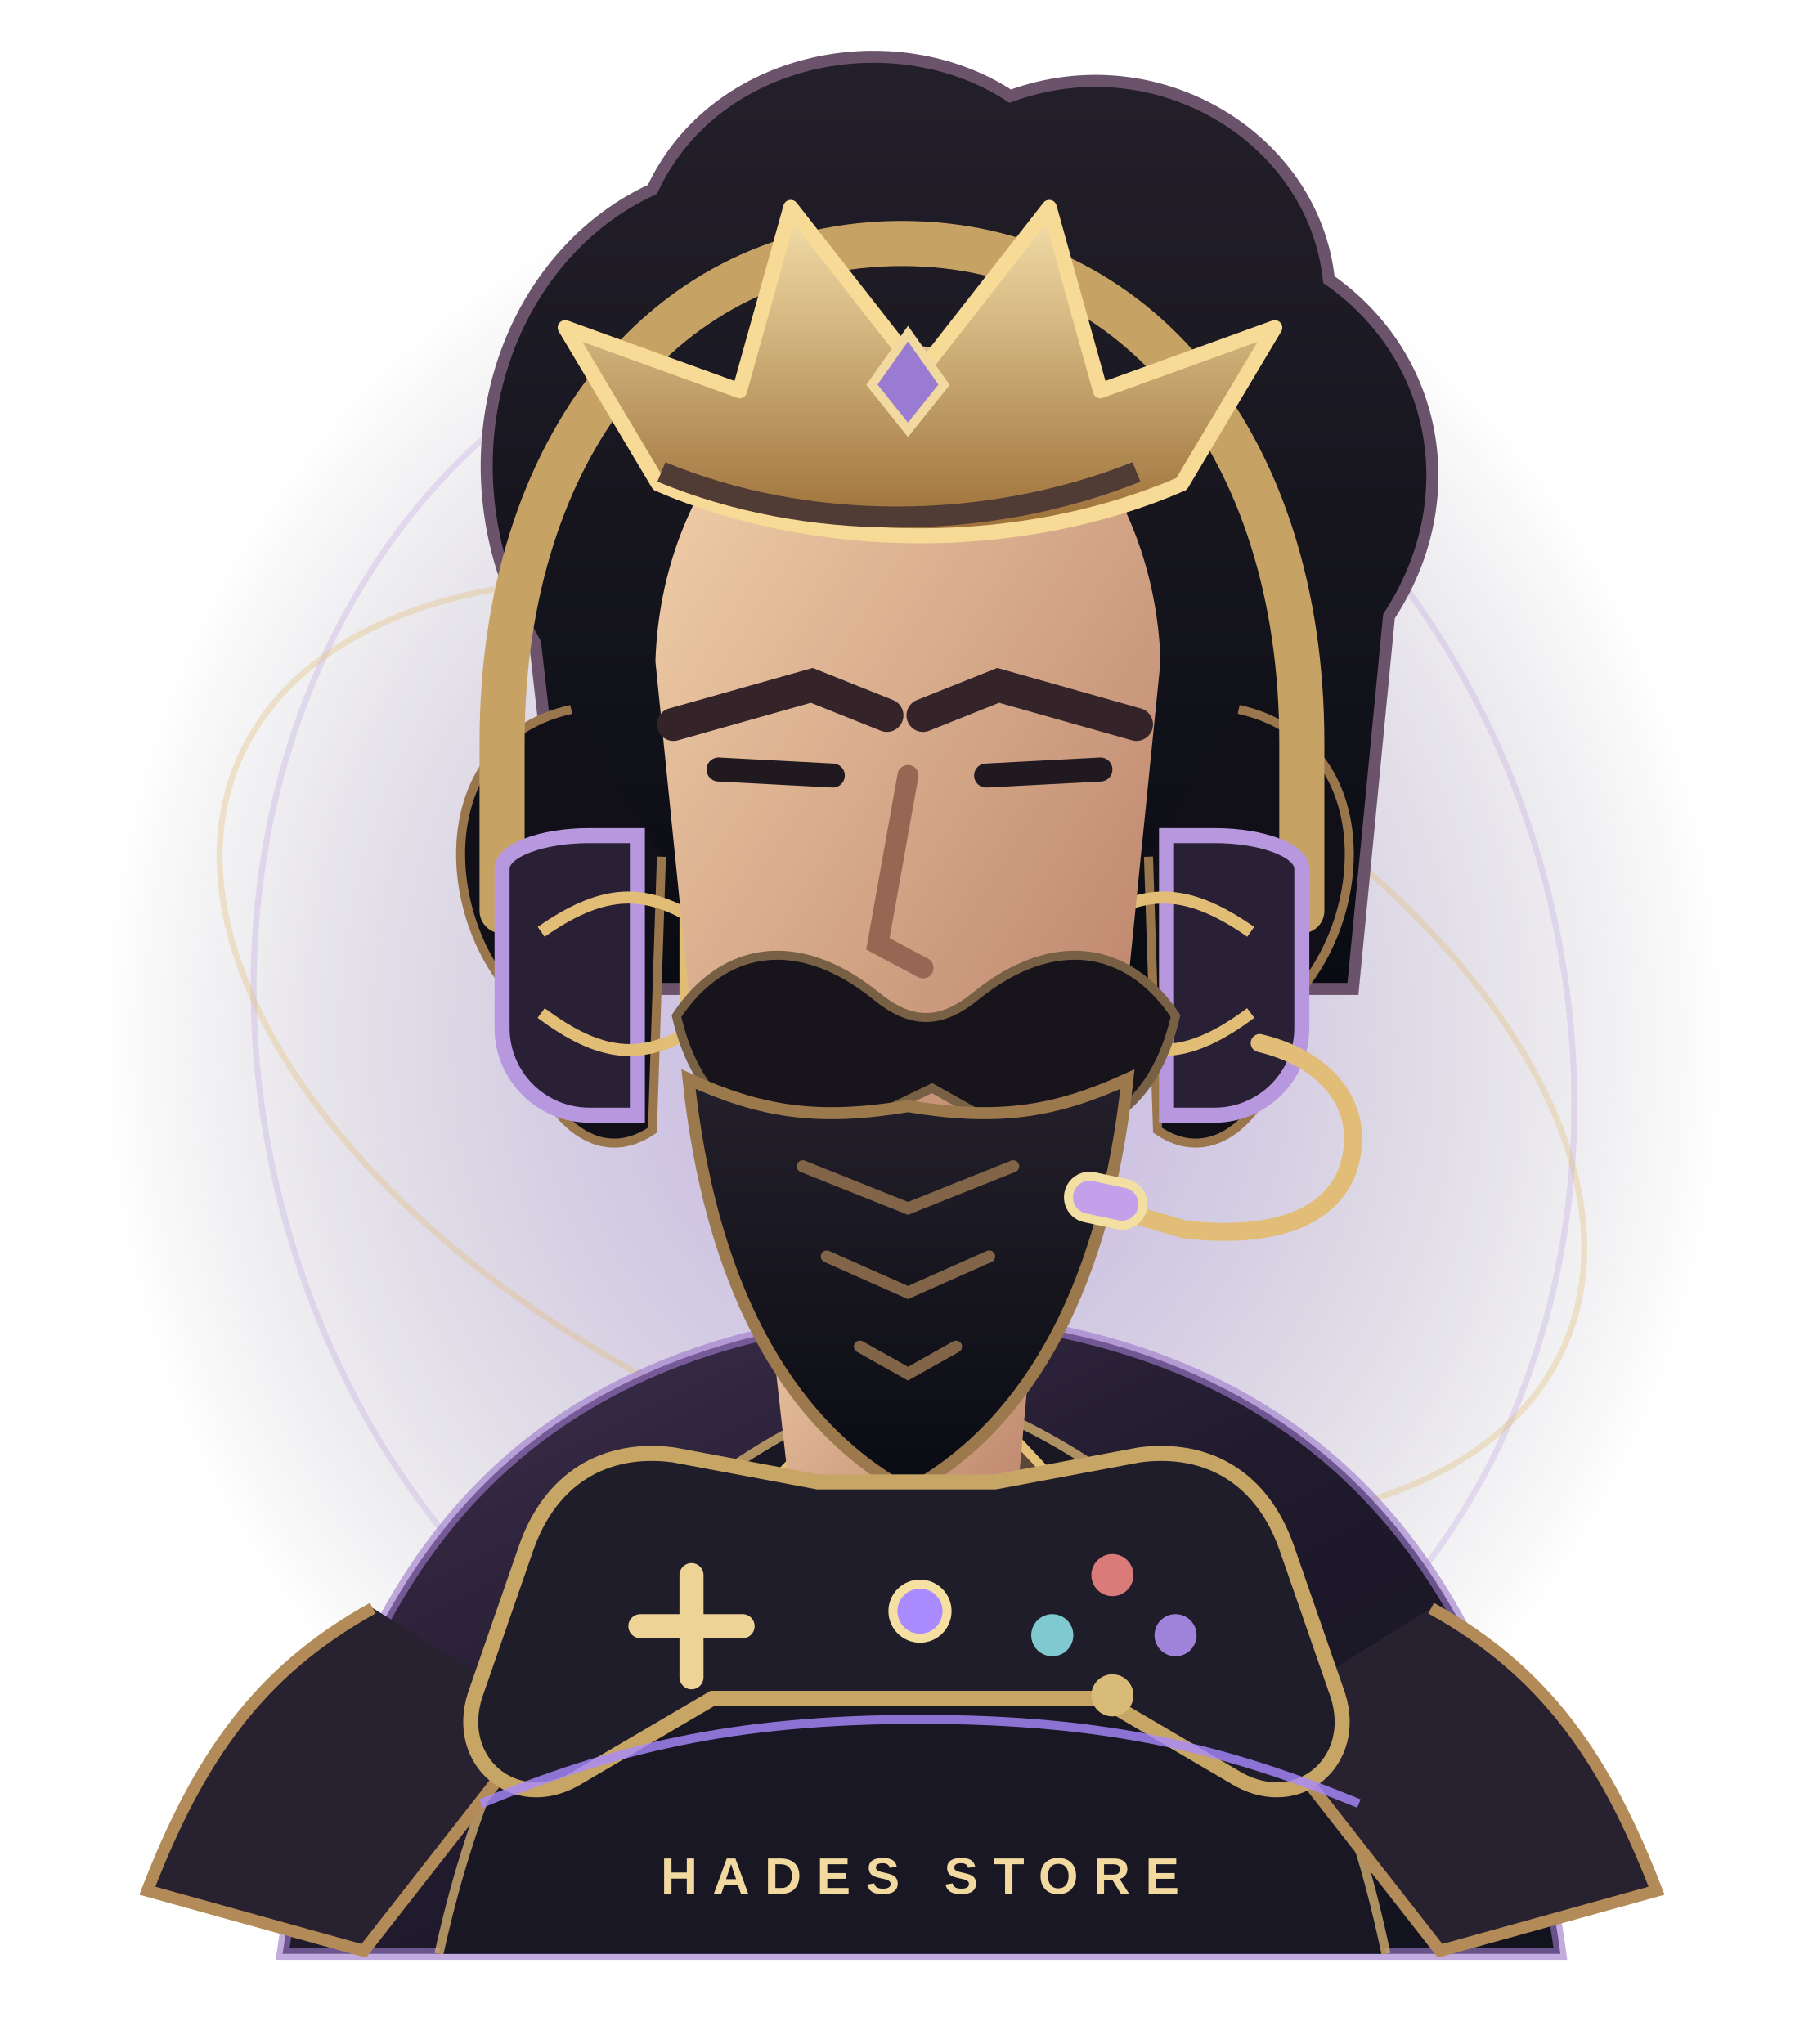
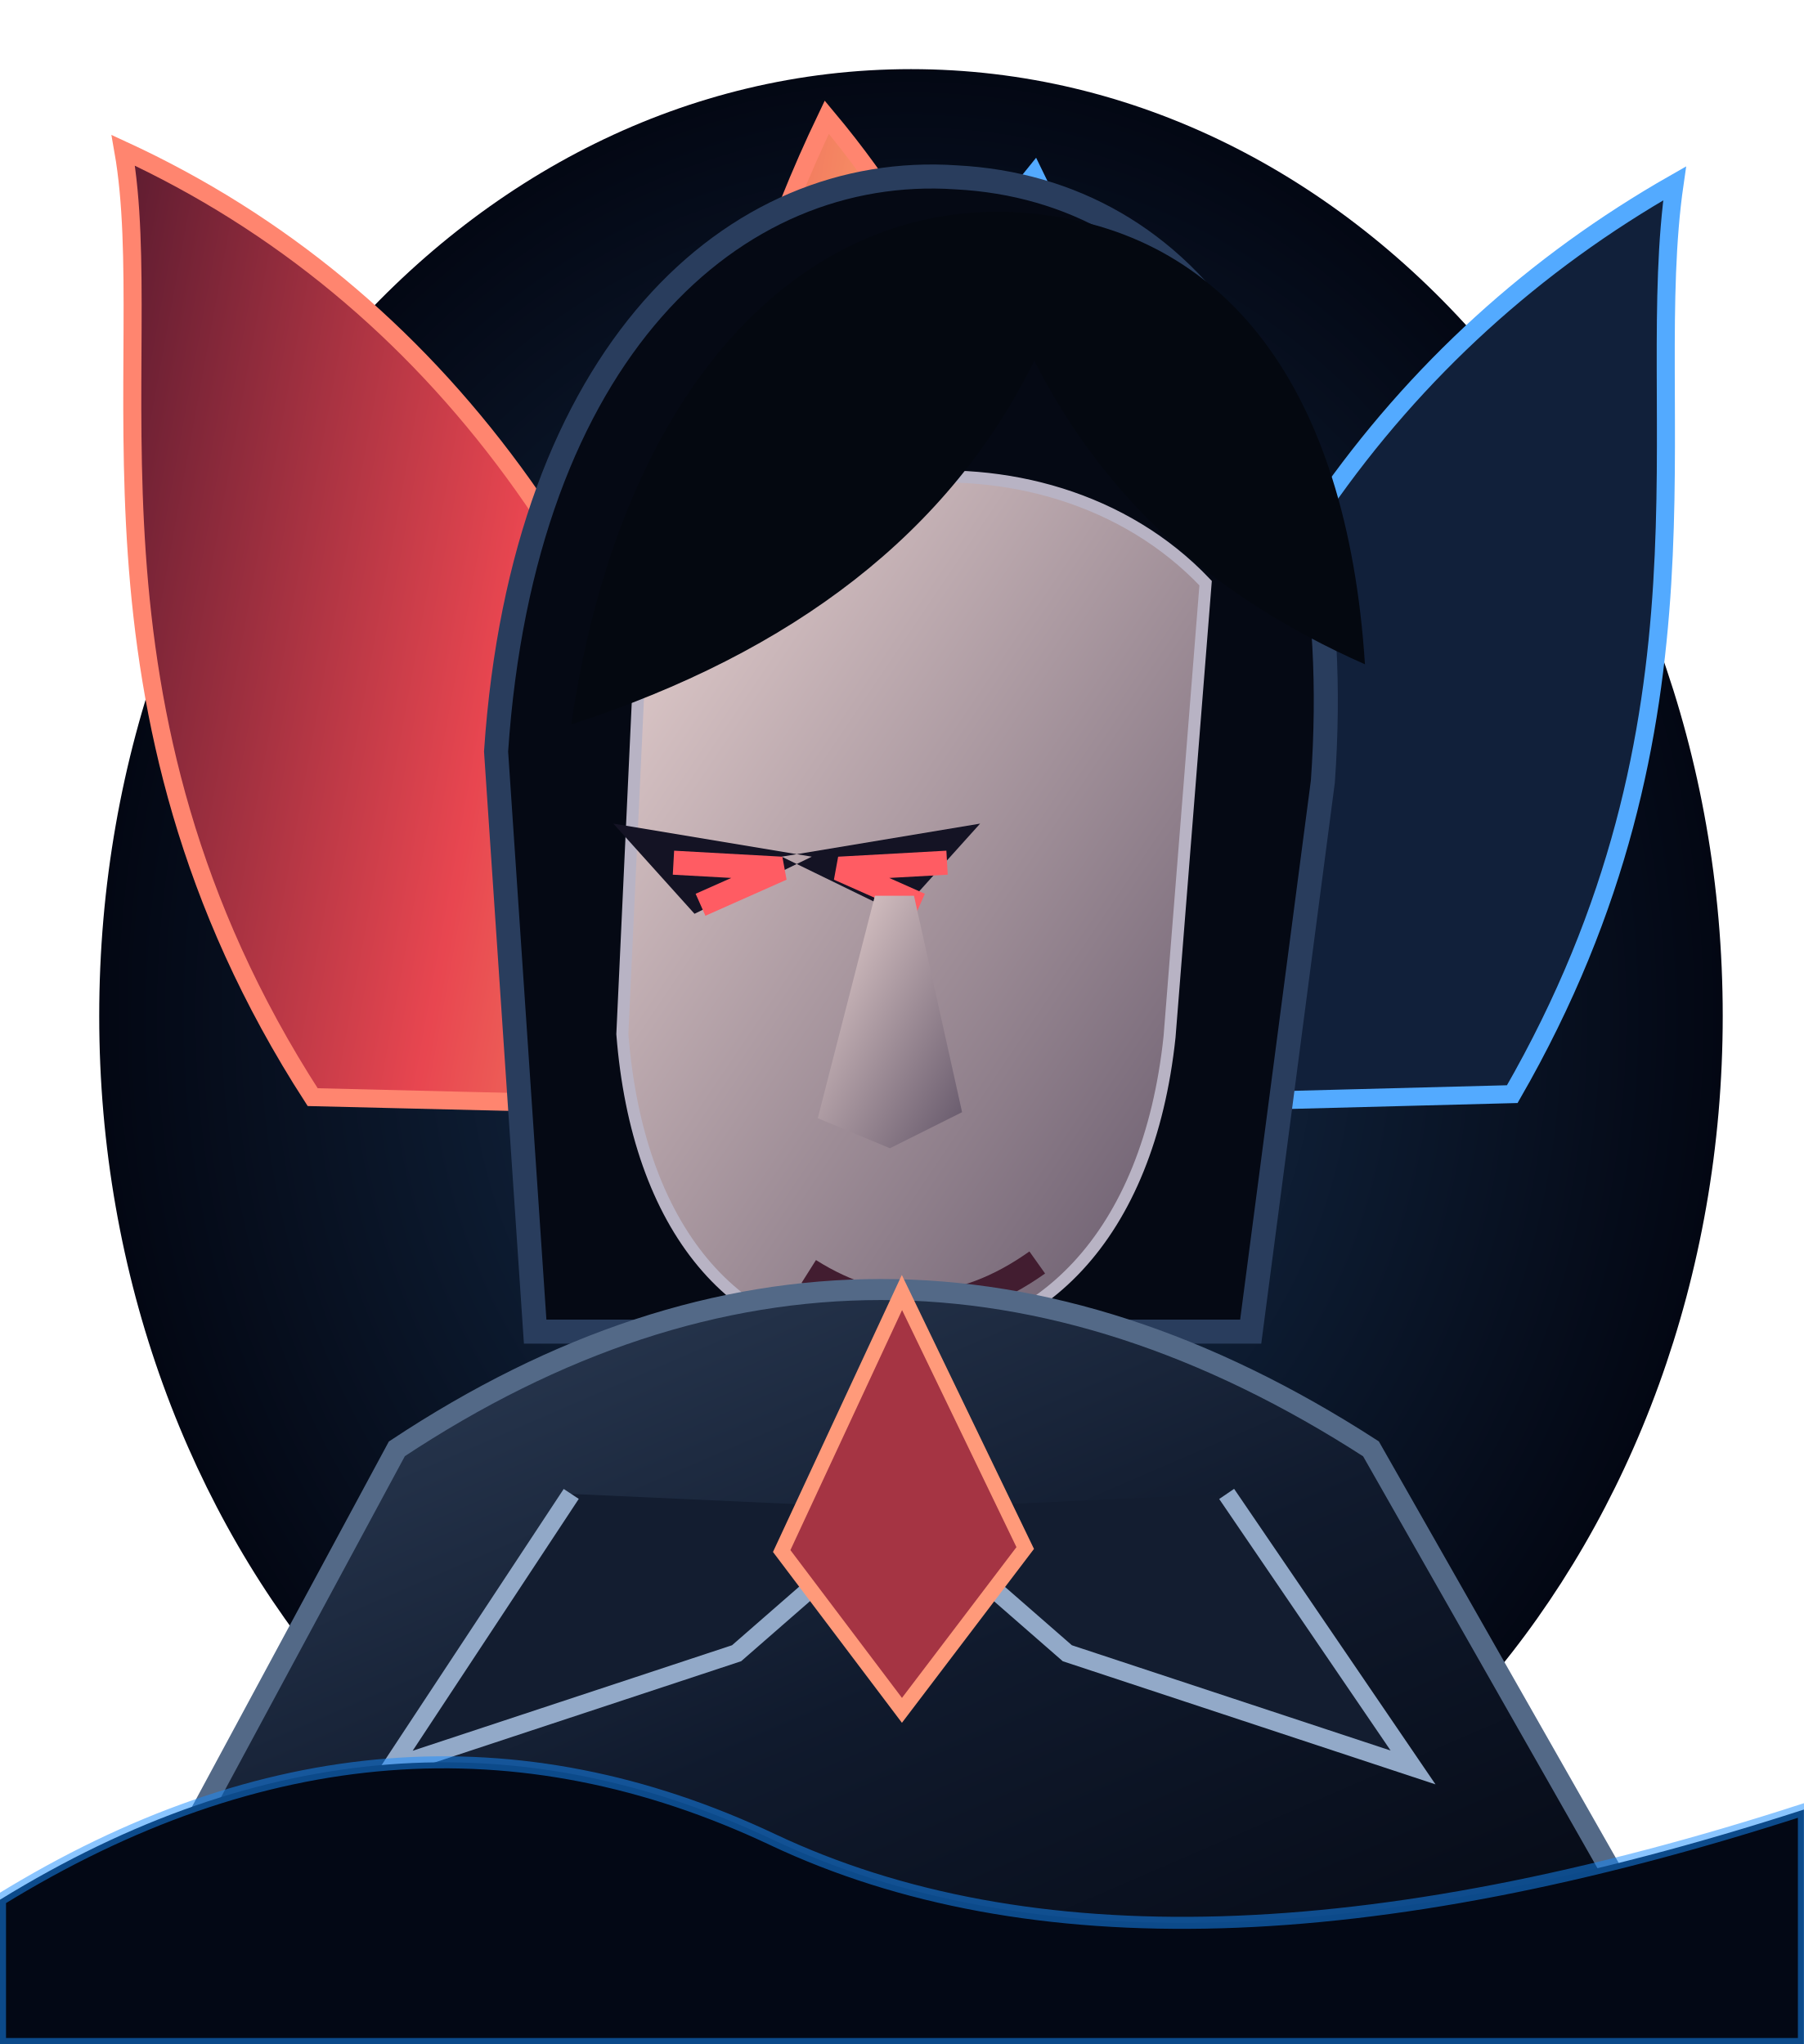
<svg xmlns="http://www.w3.org/2000/svg" viewBox="0 0 600 680" role="img" aria-labelledby="title desc">
  <defs>
-     <radialGradient id="halo">
-       <stop stop-color="#815bd4" stop-opacity=".45" />
-       <stop offset=".65" stop-color="#472c70" stop-opacity=".16" />
-       <stop offset="1" stop-color="#100e1a" stop-opacity="0" />
+     <radialGradient id="back">
+       <stop stop-color="#183252" />
+       <stop offset="1" stop-color="#030713" />
    </radialGradient>
    <linearGradient id="cloak" x2="1" y2="1">
-       <stop stop-color="#41304f" />
-       <stop offset=".5" stop-color="#201a2d" />
-       <stop offset="1" stop-color="#11131d" />
+       <stop stop-color="#30415b" />
+       <stop offset=".55" stop-color="#101a2d" />
+       <stop offset="1" stop-color="#050914" />
    </linearGradient>
-     <linearGradient id="armor" x2=".8" y2="1">
-       <stop stop-color="#d6b878" />
-       <stop offset=".3" stop-color="#775b42" />
-       <stop offset="1" stop-color="#28222c" />
+     <linearGradient id="skin" x2="1" y2="1">
+       <stop stop-color="#ead4d2" />
+       <stop offset="1" stop-color="#625568" />
    </linearGradient>
-     <linearGradient id="skin" x2=".9" y2="1">
-       <stop stop-color="#f4d4ad" />
-       <stop offset="1" stop-color="#b87e67" />
+     <linearGradient id="fire" x2="1" y2=".2">
+       <stop stop-color="#5b1b30" />
+       <stop offset=".5" stop-color="#e84650" />
+       <stop offset="1" stop-color="#ffbd72" />
    </linearGradient>
-     <linearGradient id="hair" x2="0" y2="1">
-       <stop stop-color="#24202b" />
-       <stop offset="1" stop-color="#090b12" />
-     </linearGradient>
-     <linearGradient id="metal" x2="0" y2="1">
-       <stop stop-color="#f4dfaa" />
-       <stop offset="1" stop-color="#9b6e36" />
-     </linearGradient>
-     <filter id="glow">
-       <feGaussianBlur stdDeviation="9" result="b" />
-       <feMerge>
-         <feMergeNode in="b" />
-         <feMergeNode in="SourceGraphic" />
-       </feMerge>
+     <filter id="blur">
+       <feGaussianBlur stdDeviation="12" />
    </filter>
  </defs>
-   <ellipse cx="304" cy="346" rx="270" ry="300" fill="url(#halo)" />
-   <ellipse cx="304" cy="348" rx="217" ry="253" fill="none" stroke="#b69bdf" stroke-opacity=".28" stroke-width="2" transform="rotate(-15 304 348)" />
-   <ellipse cx="300" cy="350" rx="241" ry="135" fill="none" stroke="#e2bd76" stroke-opacity=".35" stroke-width="2" transform="rotate(24 300 350)" />
-   <path d="M94 650c17-117 68-190 174-209l35 34 39-34c107 18 161 92 177 209H94Z" fill="url(#cloak)" stroke="#9c79cb" stroke-opacity=".62" stroke-width="4" />
-   <path d="M146 650c20-91 63-152 136-183l21 41 22-41c75 31 117 92 136 183" fill="#191723" stroke="#d0ae70" stroke-opacity=".8" stroke-width="3" />
-   <path d="m283 466 21 44 22-44 28 30-23 70h-54l-23-70 29-30Z" fill="url(#armor)" stroke="#e3bf78" stroke-width="3" />
-   <path d="M124 535c-38 21-58 50-75 94l72 20 61-78m294-36c38 21 58 50 75 94l-72 20-61-78" fill="#28212f" stroke="#b28b58" stroke-width="4" />
-   <path d="M256 402h91l-8 89-38 35-39-35-10-89Z" fill="url(#skin)" />
-   <path d="M178 214c-34-59-11-128 39-151 21-45 81-56 119-31 49-18 101 14 106 61 37 26 45 74 20 112l-12 124H191l-13-115Z" fill="url(#hair)" stroke="#6c536c" stroke-width="4" />
-   <path d="M190 236c-45 10-45 65-20 94 7 42 28 59 47 46l3-91m192-49c45 10 45 65 20 94-7 42-28 59-47 46l-3-91" fill="#111018" stroke="#9a764c" stroke-width="3" />
-   <path d="M167 303V247c0-99 55-166 133-166s133 67 133 166v56" fill="none" stroke="#c6a365" stroke-width="15" stroke-linecap="round" />
-   <path d="M167 289v53c0 16 13 29 29 29h16V278h-16c-16 0-29 5-29 11Zm266 0v53c0 16-13 29-29 29h-16V278h16c16 0 29 5 29 11Z" fill="#2a2035" stroke="#b798df" stroke-width="5" />
-   <path d="M180 310c20-14 33-14 48-6v40c-15 8-28 8-48-7m236-27c-20-14-33-14-48-6v40c15 8 28 8 48-7" fill="none" stroke="#e2bd76" stroke-width="4" />
-   <path d="M218 220c2-61 44-105 84-105s82 44 84 105l-11 109c-5 45-39 84-73 84s-68-39-73-84l-11-109Z" fill="url(#skin)" />
-   <path d="m219 161-31-52 58 21 17-61 43 55 43-55 17 61 58-21-31 52c-53 23-121 23-174 0Z" fill="url(#metal)" stroke="#f6da95" stroke-width="5" stroke-linejoin="round" />
-   <path d="M220 157c48 20 108 20 158 0" fill="none" stroke="#513b35" stroke-width="7" />
-   <path d="m302 111 12 17-12 15-12-15 12-17Z" fill="#9a7bd2" stroke="#f2d99f" stroke-width="3" />
-   <path d="m224 241 46-13 25 10m83 3-46-13-25 10" fill="none" stroke="#34242a" stroke-width="11" stroke-linecap="round" />
-   <path d="m239 256 38 2m51 0 38-2" stroke="#201a20" stroke-width="8" stroke-linecap="round" />
-   <path d="m255 259 14 0m65 0 14 0" stroke="#e1b964" stroke-width="7" stroke-linecap="round" filter="url(#glow)" />
-   <path d="m302 258-10 56 15 8" fill="none" stroke="#986754" stroke-width="7" stroke-linecap="round" />
-   <path d="M225 338c16-24 41-27 66-7 12 10 22 10 34 0 25-20 50-17 66 7-7 30-26 44-56 38l-25-14-29 14c-30 6-49-8-56-38Z" fill="#17141b" stroke="#786044" stroke-width="3" />
-   <path d="M229 359c24 11 43 14 73 9 30 5 49 2 73-9-7 66-31 114-73 137-42-23-66-71-73-137Z" fill="url(#hair)" stroke="#9b794d" stroke-width="4" />
-   <path d="m267 388 35 14 35-14m-62 30 27 12 27-12m-43 30 16 9 16-9" fill="none" stroke="#826548" stroke-width="4" stroke-linecap="round" />
-   <path d="M419 347c25 6 36 24 29 43-7 17-28 22-54 19l-24-7" fill="none" stroke="#e1bd78" stroke-width="6" stroke-linecap="round" />
-   <rect x="357" y="390" width="25" height="14" rx="7" fill="#c4a0eb" stroke="#f4dfa2" stroke-width="3" transform="rotate(12 357 390)" />
-   <path d="M175 515c8-23 26-34 49-31l48 9h59l48-9c23-3 41 8 49 31l17 49c7 22-13 39-33 28l-46-27H237l-46 27c-20 11-40-6-33-28l17-49Z" fill="#201d2a" stroke="#c7a565" stroke-width="5" />
-   <path d="m230 524 0 34m-17-17h34" stroke="#edd396" stroke-width="8" stroke-linecap="round" />
-   <circle cx="370" cy="524" r="7" fill="#da7a79" />
-   <circle cx="391" cy="544" r="7" fill="#9f83db" />
-   <circle cx="350" cy="544" r="7" fill="#80c9d0" />
-   <circle cx="370" cy="564" r="7" fill="#d8bb77" />
-   <circle cx="306" cy="536" r="9" fill="#a98aff" stroke="#f5dfa1" stroke-width="3" />
-   <path d="M160 600c44-18 83-28 146-28s102 10 146 28" fill="none" stroke="#a98aff" stroke-opacity=".8" stroke-width="3" />
-   <text x="306" y="630" text-anchor="middle" fill="#f2d99f" font-family="Arial,sans-serif" font-size="17" font-weight="700" letter-spacing="5">HADES STORE</text>
+   <ellipse cx="303" cy="338" rx="270" ry="315" fill="url(#back)" />
+   <path d="M104 365C20 235 53 118 41 50c104 48 174 145 205 278-30-119-6-216 29-289 77 92 89 209 36 331z" fill="url(#fire)" stroke="#ff856f" stroke-width="6" />
+   <path d="M503 364c72-125 43-227 54-303-93 53-158 143-183 267 26-115 3-203-30-270-70 86-81 195-33 311z" fill="#11203a" stroke="#53aaff" stroke-width="6" />
+   <path d="M165 250c9-133 79-196 153-191 77 4 131 74 122 201l-24 183H178z" fill="#050914" stroke="#293d5d" stroke-width="8" />
+   <path d="M213 215c28-63 134-78 188-21l-12 151c-7 66-43 103-94 103s-83-40-88-104z" fill="url(#skin)" stroke="#b8b3c4" stroke-width="4" />
+   <path d="M190 241c17-116 80-177 153-170 64 6 105 57 111 150-52-23-87-56-110-101-28 57-80 97-154 121z" fill="#040810" />
+   <path d="M204 274 270 285 231 304zm122 0-66 11 39 19z" fill="#141324" />
+   <path d="M224 287l36 2-27 12m82-14-36 2 27 12" fill="none" stroke="#ff5c63" stroke-width="8" />
+   <path d="m291 298-19 74 24 10 24-12-16-72" fill="url(#skin)" />
+   <path d="M269 423q38 24 76-3" fill="none" stroke="#421d30" stroke-width="9" />
+   <path d="M132 482q160-106 324 0l95 167H42z" fill="url(#cloak)" stroke="#536987" stroke-width="7" />
+   <path d="M190 497 130 588l115-38 55-48m108-5 62 91-115-38-55-48" fill="#131d30" stroke="#92a9c8" stroke-width="6" />
+   <path d="M300 430 260 516l40 53 41-54z" fill="#a53443" stroke="#ff9a7a" stroke-width="5" />
+   <path d="M0 632q130-80 257-20t343-10v78H0z" fill="#030815" stroke="#178dff" stroke-opacity=".5" stroke-width="4" />
</svg>
